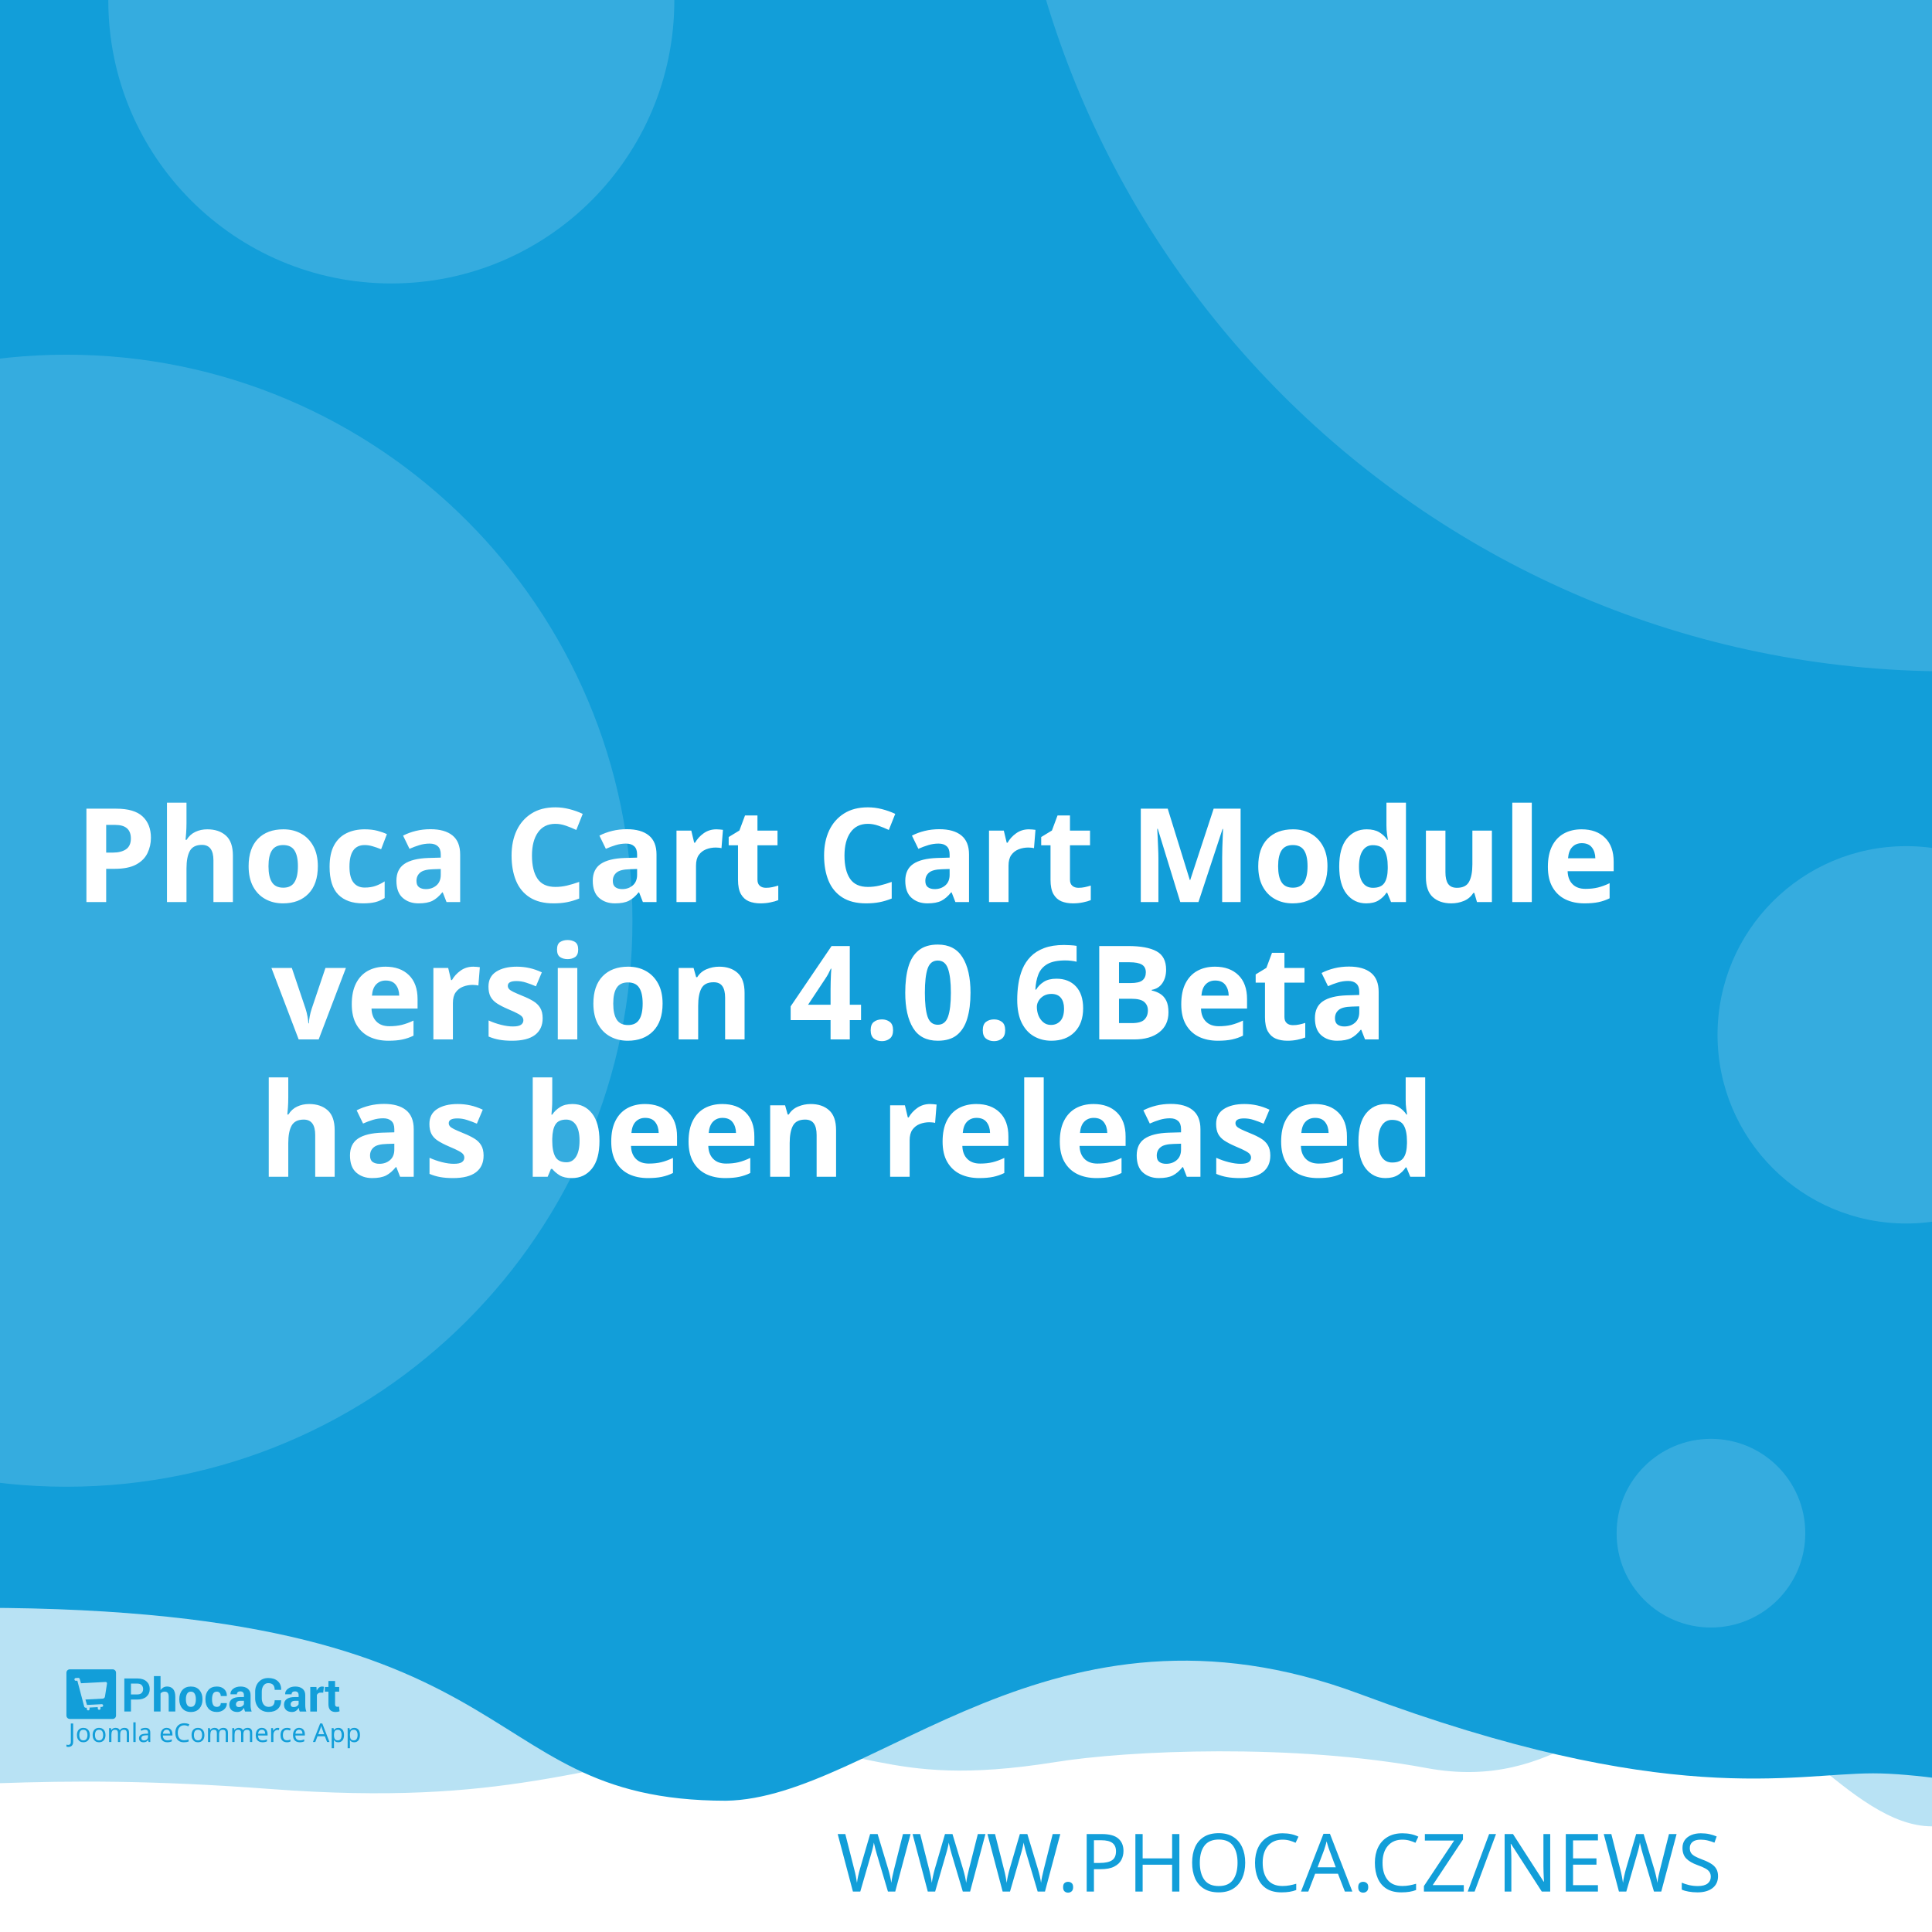
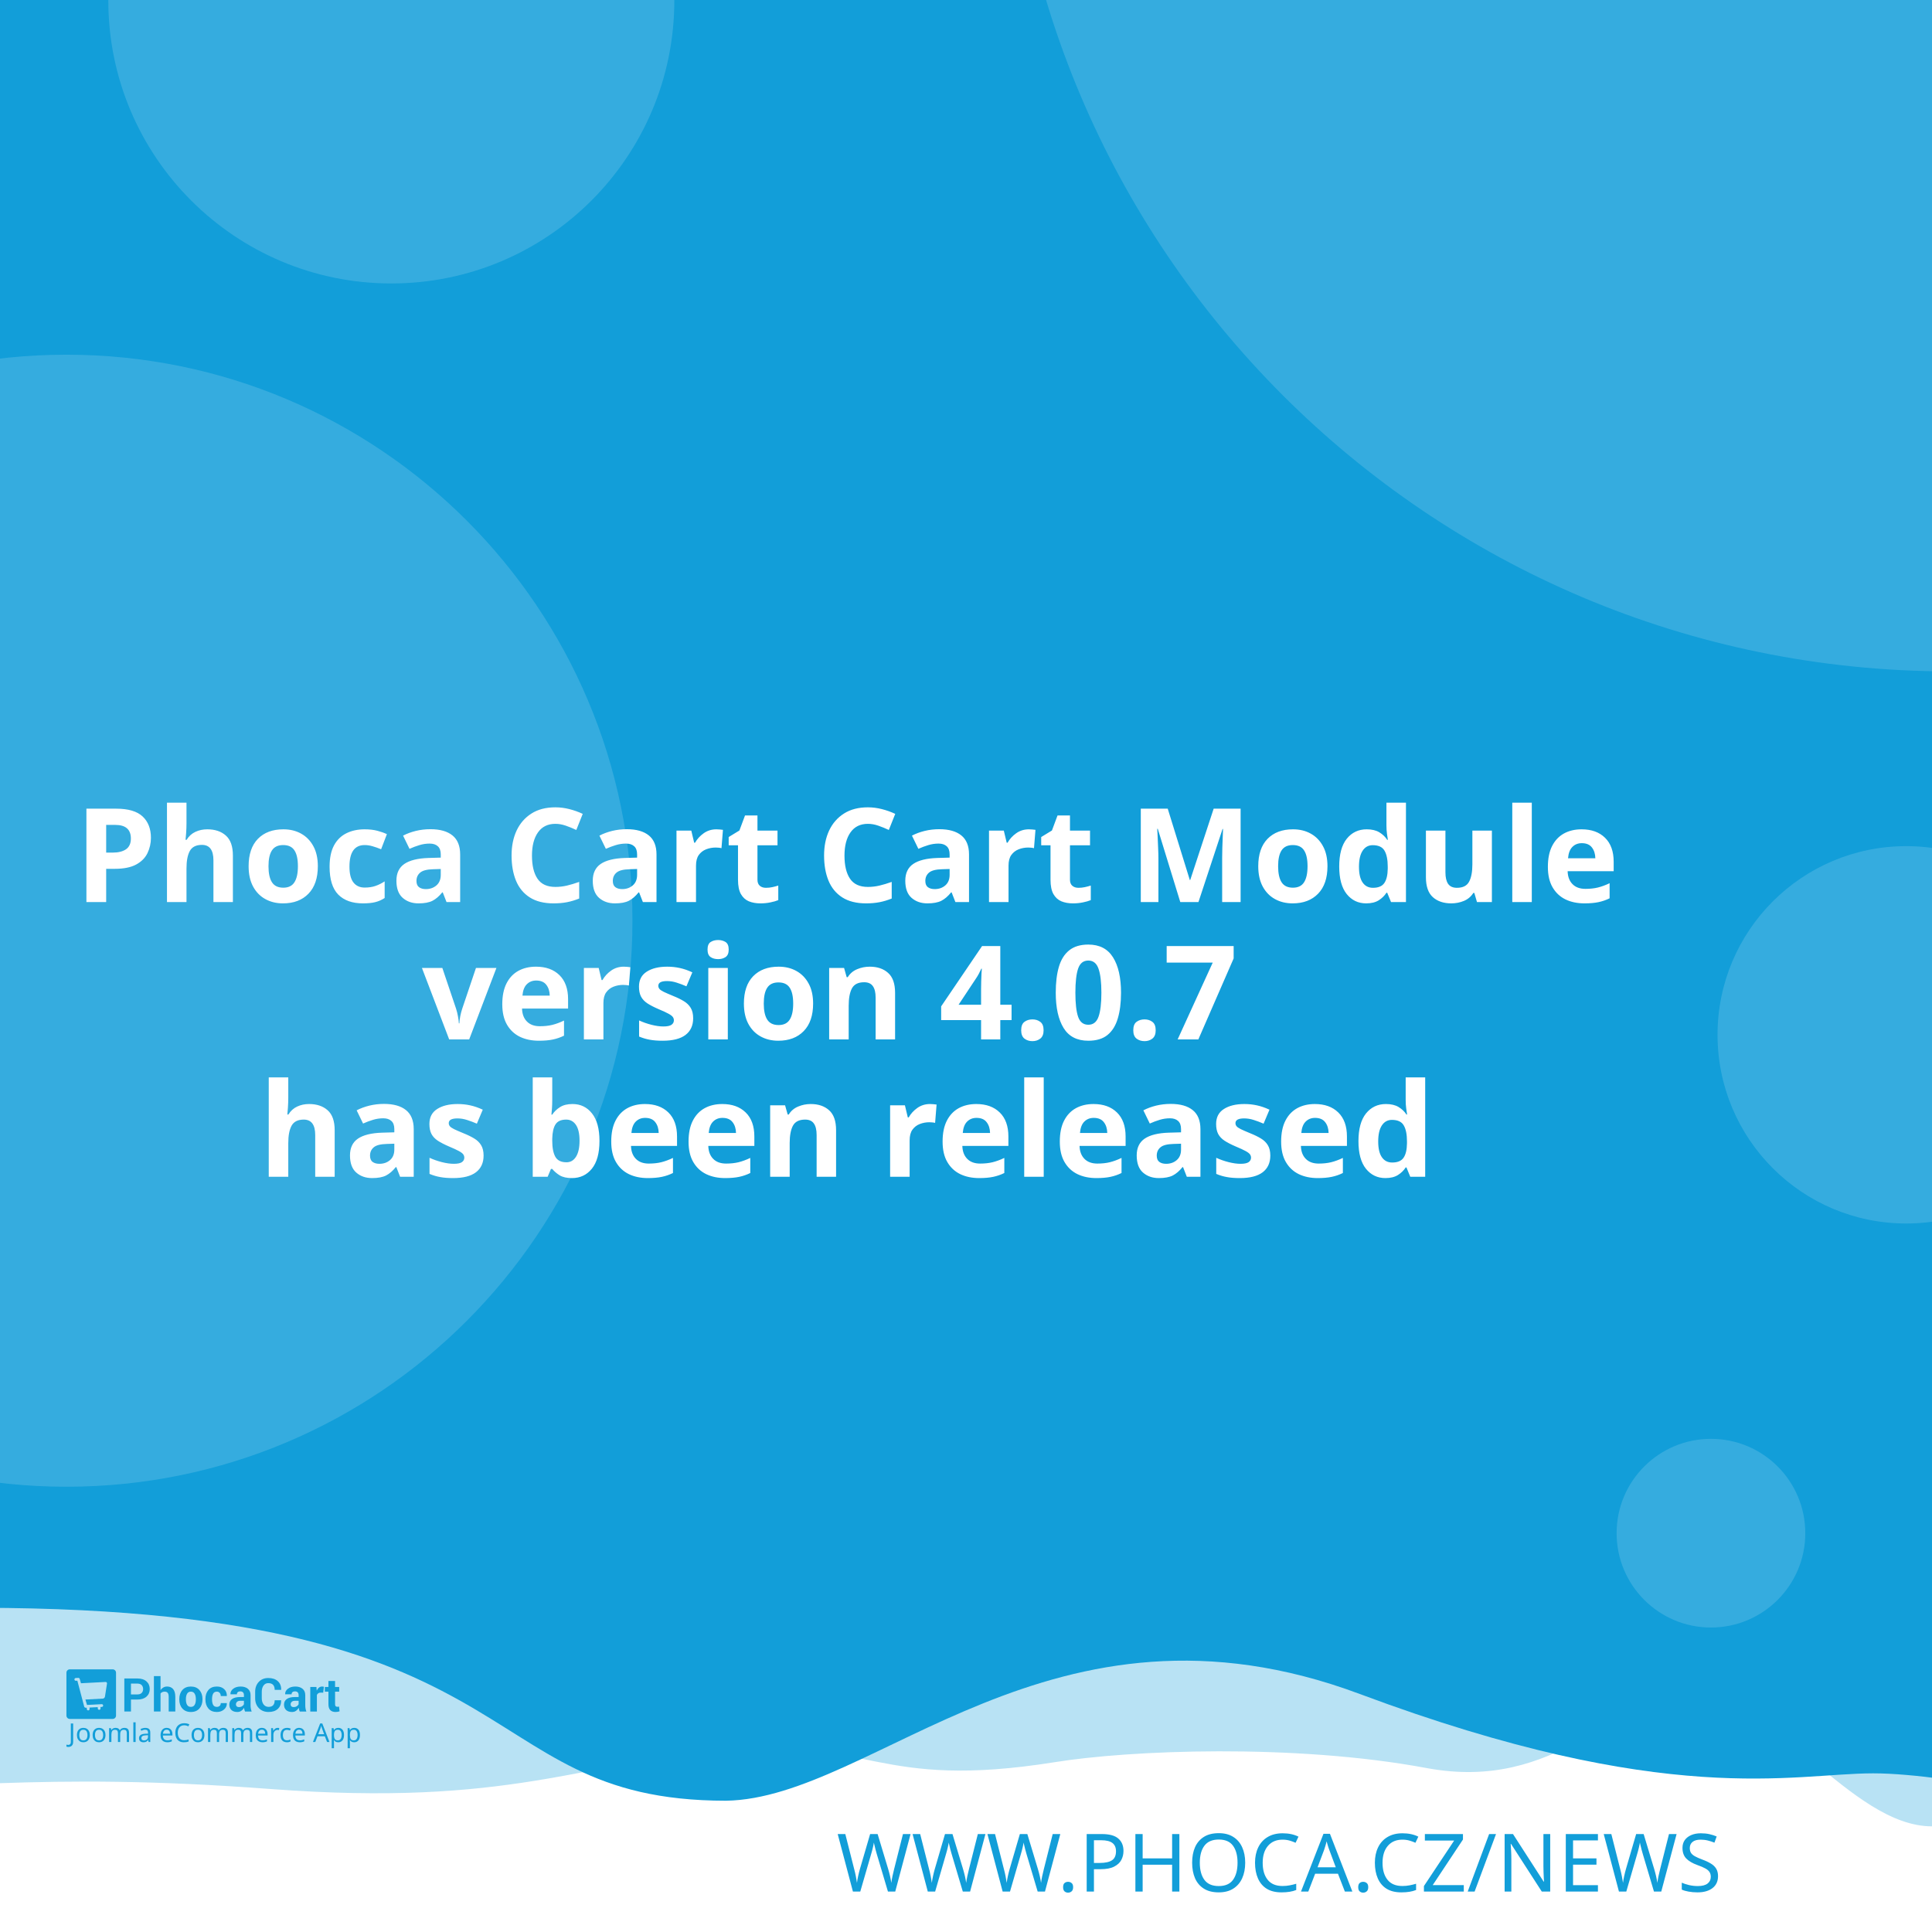
<svg xmlns="http://www.w3.org/2000/svg" width="512" height="512" viewBox="0 0 512 512" version="1.1" id="svg5">
  <defs id="defs2" />
  <g id="layer1">
    <path d="m -288.549,96.962 a 6.384,6.384 0 0 0 -6.384,6.384 v 81.087 a 6.384,6.384 0 0 0 6.384,6.384 h 81.083 a 6.384,6.384 0 0 0 6.384,-6.384 v -81.087 a 6.384,6.384 0 0 0 -6.384,-6.384 z m 16.084,16.188 c 0.591,-0.033 1.134,0.125 1.642,0.482 0.508,0.359 0.842,0.809 1.006,1.355 l 2.415,8.308 46.517,-2.44 c 0.829,-0.043 1.521,0.245 2.074,0.86 0.55,0.606 0.769,1.334 0.636,2.174 l -3.898,24.937 c -0.138,0.736 -0.57,1.497 -1.288,2.273 -0.719,0.787 -1.656,1.211 -2.797,1.272 l -32.861,1.721 3.038,10.253 27.775,-1.455 c 0.726,-0.04 1.351,0.178 1.887,0.648 0.523,0.483 0.803,1.086 0.844,1.812 0.038,0.726 -0.178,1.352 -0.648,1.887 -0.483,0.525 -1.086,0.806 -1.812,0.844 l -2.597,0.137 0.137,2.593 c 0.038,0.729 -0.178,1.356 -0.661,1.879 -0.472,0.535 -1.071,0.819 -1.8,0.856 -0.726,0.038 -1.353,-0.178 -1.879,-0.661 -0.535,-0.472 -0.814,-1.073 -0.852,-1.8 l -0.137,-2.593 -15.573,0.81 0.133,2.597 c 0.038,0.729 -0.176,1.356 -0.648,1.879 -0.483,0.535 -1.086,0.818 -1.812,0.856 -0.726,0.04 -1.352,-0.178 -1.887,-0.661 -0.525,-0.472 -0.806,-1.073 -0.844,-1.8 l -0.137,-2.597 -1.608,0.083 c -0.623,0.033 -1.193,-0.112 -1.721,-0.428 -0.515,-0.317 -0.883,-0.632 -1.11,-0.931 l -0.287,-0.507 -13.05,-49.343 -2.805,0.146 c -0.696,0.038 -1.312,-0.181 -1.858,-0.661 -0.545,-0.472 -0.835,-1.069 -0.873,-1.795 -0.038,-0.729 0.186,-1.353 0.682,-1.879 0.493,-0.535 1.083,-0.818 1.779,-0.856 z" style="fill:#ffffff;stroke-width:1;paint-order:stroke fill markers" id="path400" />
    <rect style="opacity:1;fill:#ffffff;stroke-width:5;stroke-linejoin:round;paint-order:stroke fill markers" id="rect723" width="512" height="512" x="0" y="0" />
    <path id="rect4460" style="opacity:0.3;fill:#129ed9;fill-opacity:1;stroke-width:5;stroke-linejoin:round;paint-order:stroke fill markers" d="M -256,4 H 768 v 480 c 0,0 -42.667,-10 -64,-10 -21.333,0 -42.408,10 -64,10 -21.592,0 -42.667,-10 -64,-10 -21.333,0 -42.408,10 -64,10 -21.592,0 -41.887,-34.701 -63.221,-34.701 -21.333,0 -35.645,25.795 -70.761,19.246 -35.116,-6.549 -78.862,-4.741 -98.515,-1.547 -47.289,7.533 -49.247,-6.724 -87.369,-3.311 -38.122,3.413 -56.921,15.193 -120.307,10.429 -63.387,-4.764 -84.091,0.698 -135.827,-0.116 -21.333,0 -42.408,10 -64,10 -21.592,0 -42.667,-10 -64,-10 -21.333,0 -64,10 -64,10 z" />
    <path id="rect4460-5" style="fill:#129ed9;fill-opacity:1;stroke-width:5;stroke-linejoin:round;paint-order:stroke fill markers" d="M -316,4.9999998e-7 H 708 V 480 c 0,0 -42.667,-10 -64,-10 -21.333,0 -42.408,10 -64,10 -21.592,0 -62.256,-10.048 -83.59,-10.048 -21.333,0 -54.449,9.448 -136.059,-21.03 -81.61,-30.478 -128.583,27.669 -167.971,28.291 -70.795,-0.042 -47.303,-54.288 -212.561,-50.983 C -185.439,429.534 -38.408,480 -60,480 c -21.592,0 -42.667,-10 -64,-10 -21.333,0 -42.408,10 -64,10 -21.592,0 -42.667,-10 -64,-10 -21.333,0 -64,10 -64,10 z" />
    <text xml:space="preserve" style="font-style:normal;font-weight:normal;font-size:21.333px;line-height:1.25;font-family:sans-serif;fill:#129ed9;fill-opacity:1;stroke:none" x="484.042" y="501.277" id="text2910-3-7">
      <tspan id="tspan2908-6-5" x="484.042" y="501.277" style="font-style:normal;font-variant:normal;font-weight:300;font-stretch:normal;font-size:21.333px;font-family:Montserrat;-inkscape-font-specification:'Montserrat Light';text-align:end;text-anchor:end;fill:#129ed9;fill-opacity:1">WWW.PHOCA.CZ/NEWS</tspan>
    </text>
    <text xml:space="preserve" style="font-style:normal;font-variant:normal;font-weight:600;font-stretch:normal;font-size:34.667px;line-height:1.05;font-family:Rubik;-inkscape-font-specification:'Rubik Semi-Bold';fill:#ffffff;fill-opacity:1;stroke:none" x="256" y="165" id="text11252">
      <tspan x="256" y="165" id="tspan403" style="text-align:center;text-anchor:middle" />
      <tspan x="256" y="202.659" style="font-size:34.667px;text-align:center;text-anchor:middle" id="tspan442" />
      <tspan x="256" y="239.059" style="font-size:34.667px;text-align:center;text-anchor:middle" id="tspan444">Phoca Cart Cart Module</tspan>
-       <tspan x="256" y="275.459" id="tspan1992" style="font-size:34.667px;text-align:center;text-anchor:middle">version 4.0.6Beta
+       <tspan x="256" y="275.459" id="tspan1992" style="font-size:34.667px;text-align:center;text-anchor:middle">version 4.0.7
</tspan>
      <tspan x="256" y="311.859" id="tspan2906" style="font-size:34.667px;text-align:center;text-anchor:middle">has been released</tspan>
      <tspan x="256" y="348.259" id="tspan1994" style="font-size:34.667px" />
    </text>
    <circle style="opacity:0.15;fill:#ffffff;fill-opacity:1;stroke-width:5;stroke-linejoin:round;paint-order:stroke fill markers" id="path8376" cx="516.67" cy="-72.081" r="250" />
    <circle style="opacity:0.15;fill:#ffffff;fill-opacity:1;stroke-width:5;stroke-linejoin:round;paint-order:stroke fill markers" id="path8376-9" cx="17.604" cy="244" r="150" />
    <circle style="opacity:0.15;fill:#ffffff;fill-opacity:1;stroke-width:5;stroke-linejoin:round;paint-order:stroke fill markers" id="path8376-6" cx="103.704" cy="0.117" r="75" />
    <circle style="opacity:0.15;fill:#ffffff;fill-opacity:1;stroke-width:5;stroke-linejoin:round;paint-order:stroke fill markers" id="path8376-6-2" cx="505.168" cy="274.238" r="50" />
    <g id="g8950" transform="matrix(0.298069,0,0,0.298069,107.3348,335.2596)" style="fill:#129ed9;fill-opacity:1;stroke-width:3.355">
      <g id="g895" transform="translate(-301.0409,359.4151)" style="fill:#129ed9;fill-opacity:1;stroke-width:3.355">
        <g transform="matrix(1.3333,0,0,-1.3333,-75.59,850.15)" fill="#ffffff" image-rendering="optimizeQuality" id="g280" style="clip-rule:evenodd;fill:#129ed9;fill-opacity:1;stroke-width:8.934;shape-rendering:geometricPrecision">
          <path d="m 99.728,617.49 v -7.994 h -4.423 v 22.031 h 8.784 c 2.532,0 4.527,-0.646 5.979,-1.937 1.452,-1.291 2.181,-2.99 2.181,-5.097 0,-2.107 -0.729,-3.801 -2.181,-5.082 -1.452,-1.281 -3.446,-1.921 -5.979,-1.921 z m 0,3.408 h 4.361 c 1.23,0 2.165,0.336 2.801,1.002 0.635,0.671 0.951,1.523 0.951,2.561 0,1.059 -0.315,1.932 -0.946,2.623 -0.63,0.687 -1.566,1.033 -2.806,1.033 H 99.728 Z" id="path262" style="fill:#129ed9;fill-opacity:1;stroke-width:3.355" />
          <path d="m 119.45,623.79 c 0.517,0.749 1.147,1.327 1.891,1.746 0.749,0.418 1.576,0.63 2.485,0.63 1.705,0 3.043,-0.568 4.02,-1.704 0.971,-1.131 1.457,-2.887 1.457,-5.252 v -9.714 h -4.418 v 9.76 c 0,1.276 -0.227,2.174 -0.677,2.706 -0.445,0.532 -1.116,0.795 -2.005,0.795 -0.605,0 -1.137,-0.108 -1.602,-0.325 -0.465,-0.217 -0.847,-0.522 -1.152,-0.919 v -12.017 h -4.418 v 23.611 h 4.418 z" id="path264" style="fill:#129ed9;fill-opacity:1;stroke-width:3.355" />
          <path d="m 131.96,617.83 c 0,2.438 0.682,4.436 2.046,5.996 1.359,1.554 3.25,2.334 5.663,2.334 2.418,0 4.315,-0.774 5.689,-2.329 1.375,-1.549 2.062,-3.553 2.062,-6.001 v -0.32 c 0,-2.458 -0.687,-4.462 -2.051,-6.011 -1.369,-1.544 -3.261,-2.319 -5.674,-2.319 -2.418,0 -4.315,0.775 -5.684,2.319 -1.364,1.549 -2.051,3.553 -2.051,6.011 z m 4.408,-0.31 c 0,-1.487 0.264,-2.68 0.785,-3.584 0.527,-0.899 1.375,-1.348 2.542,-1.348 1.142,0 1.979,0.454 2.506,1.358 0.532,0.904 0.796,2.097 0.796,3.574 v 0.315 c 0,1.446 -0.269,2.629 -0.801,3.542 -0.537,0.914 -1.38,1.374 -2.527,1.374 -1.142,0 -1.979,-0.46 -2.506,-1.379 -0.532,-0.919 -0.796,-2.102 -0.796,-3.537 z" id="path266" style="fill:#129ed9;fill-opacity:1;stroke-width:3.355" />
          <path d="m 157.01,612.59 c 0.79,0 1.421,0.227 1.891,0.682 0.475,0.454 0.713,1.064 0.713,1.828 h 4.015 l 0.041,-0.093 c 0.041,-1.653 -0.579,-3.037 -1.871,-4.152 -1.287,-1.116 -2.883,-1.673 -4.79,-1.673 -2.439,0 -4.325,0.769 -5.648,2.314 -1.318,1.544 -1.979,3.522 -1.979,5.944 v 0.449 c 0,2.412 0.656,4.395 1.974,5.944 1.317,1.554 3.198,2.329 5.638,2.329 2.02,0 3.648,-0.573 4.883,-1.725 1.235,-1.151 1.835,-2.664 1.793,-4.539 l -0.031,-0.088 h -4.026 c 0,0.842 -0.233,1.544 -0.698,2.107 -0.46,0.558 -1.101,0.837 -1.922,0.837 -1.168,0 -1.995,-0.454 -2.475,-1.358 -0.476,-0.904 -0.718,-2.071 -0.718,-3.496 v -0.454 c 0,-1.456 0.243,-2.628 0.718,-3.522 0.48,-0.888 1.312,-1.332 2.491,-1.332" id="path268" style="fill:#129ed9;fill-opacity:1;stroke-width:3.355" />
          <path d="m 175.8,609.49 c -0.165,0.372 -0.305,0.764 -0.419,1.183 -0.119,0.413 -0.202,0.837 -0.248,1.27 -0.455,-0.8 -1.054,-1.456 -1.798,-1.978 -0.739,-0.521 -1.628,-0.785 -2.656,-0.785 -1.715,0 -3.038,0.439 -3.963,1.322 -0.93,0.883 -1.395,2.086 -1.395,3.604 0,1.606 0.62,2.845 1.855,3.729 1.235,0.883 3.038,1.322 5.41,1.322 h 2.47 v 1.301 c 0,0.785 -0.207,1.394 -0.62,1.828 -0.413,0.434 -1.023,0.651 -1.834,0.651 -0.713,0 -1.266,-0.175 -1.653,-0.522 -0.393,-0.346 -0.584,-0.826 -0.584,-1.446 l -4.268,0.016 -0.016,0.093 c -0.072,1.379 0.527,2.572 1.798,3.579 1.271,1.002 2.946,1.503 5.013,1.503 1.958,0 3.545,-0.496 4.769,-1.492 1.22,-0.992 1.829,-2.406 1.829,-4.24 v -6.76 c 0,-0.769 0.062,-1.492 0.176,-2.164 0.119,-0.676 0.299,-1.348 0.553,-2.014 z m -4.046,2.943 c 0.78,0 1.468,0.191 2.077,0.574 0.605,0.382 1.013,0.826 1.225,1.332 v 2.308 h -2.47 c -0.935,0 -1.648,-0.232 -2.134,-0.702 -0.481,-0.47 -0.724,-1.033 -0.724,-1.699 0,-0.542 0.181,-0.981 0.542,-1.312 0.367,-0.336 0.858,-0.501 1.483,-0.501" id="path270" style="fill:#129ed9;fill-opacity:1;stroke-width:3.355" />
          <path d="m 199.84,617.01 0.031,-0.088 c 0.041,-2.37 -0.682,-4.25 -2.17,-5.645 -1.488,-1.394 -3.555,-2.091 -6.201,-2.091 -2.656,0 -4.811,0.852 -6.464,2.556 -1.653,1.704 -2.486,3.894 -2.486,6.579 v 4.369 c 0,2.67 0.812,4.86 2.424,6.574 1.617,1.715 3.715,2.572 6.299,2.572 2.723,0 4.852,-0.697 6.386,-2.097 1.535,-1.399 2.284,-3.305 2.243,-5.717 l -0.031,-0.088 h -4.299 c 0,1.451 -0.346,2.561 -1.044,3.336 -0.698,0.769 -1.783,1.157 -3.255,1.157 -1.323,0 -2.372,-0.537 -3.147,-1.606 -0.78,-1.074 -1.168,-2.438 -1.168,-4.1 v -4.39 c 0,-1.683 0.408,-3.057 1.225,-4.131 0.822,-1.069 1.922,-1.606 3.317,-1.606 1.38,0 2.403,0.372 3.064,1.11 0.661,0.744 0.992,1.844 0.992,3.305 z" id="path272" style="fill:#129ed9;fill-opacity:1;stroke-width:3.355" />
          <path d="m 212.27,609.49 c -0.165,0.372 -0.305,0.764 -0.419,1.183 -0.119,0.413 -0.202,0.837 -0.248,1.27 -0.455,-0.8 -1.054,-1.456 -1.798,-1.978 -0.739,-0.521 -1.628,-0.785 -2.656,-0.785 -1.716,0 -3.038,0.439 -3.963,1.322 -0.93,0.883 -1.395,2.086 -1.395,3.604 0,1.606 0.62,2.845 1.855,3.729 1.235,0.883 3.039,1.322 5.41,1.322 h 2.47 v 1.301 c 0,0.785 -0.207,1.394 -0.62,1.828 -0.413,0.434 -1.023,0.651 -1.834,0.651 -0.713,0 -1.266,-0.175 -1.654,-0.522 -0.393,-0.346 -0.584,-0.826 -0.584,-1.446 l -4.268,0.016 -0.016,0.093 c -0.072,1.379 0.527,2.572 1.798,3.579 1.271,1.002 2.945,1.503 5.013,1.503 1.958,0 3.545,-0.496 4.769,-1.492 1.22,-0.992 1.829,-2.406 1.829,-4.24 v -6.76 c 0,-0.769 0.062,-1.492 0.176,-2.164 0.119,-0.676 0.3,-1.348 0.553,-2.014 z m -4.046,2.943 c 0.78,0 1.468,0.191 2.077,0.574 0.605,0.382 1.013,0.826 1.224,1.332 v 2.308 h -2.47 c -0.935,0 -1.649,-0.232 -2.134,-0.702 -0.481,-0.47 -0.723,-1.033 -0.723,-1.699 0,-0.542 0.181,-0.981 0.542,-1.312 0.367,-0.336 0.858,-0.501 1.483,-0.501" id="path274" style="fill:#129ed9;fill-opacity:1;stroke-width:3.355" />
          <path d="m 227.92,622.06 -1.617,0.046 c -0.656,0 -1.199,-0.134 -1.623,-0.408 -0.423,-0.274 -0.744,-0.656 -0.966,-1.152 v -11.052 h -4.408 v 16.36 h 4.103 l 0.196,-2.422 c 0.382,0.857 0.883,1.528 1.494,2.009 0.61,0.48 1.312,0.723 2.108,0.723 0.223,0 0.429,-0.015 0.615,-0.052 0.186,-0.036 0.377,-0.077 0.568,-0.129 z" id="path276" style="fill:#129ed9;fill-opacity:1;stroke-width:3.355" />
          <path d="m 235.83,629.86 v -4.007 h 2.754 v -3.099 H 235.83 v -8.33 c 0,-0.635 0.129,-1.09 0.393,-1.363 0.263,-0.274 0.615,-0.408 1.059,-0.408 0.232,0 0.434,0.01 0.599,0.036 0.166,0.026 0.362,0.072 0.579,0.129 l 0.383,-3.181 c -0.445,-0.155 -0.878,-0.268 -1.302,-0.341 -0.424,-0.078 -0.884,-0.114 -1.38,-0.114 -1.524,0 -2.697,0.418 -3.519,1.255 -0.822,0.837 -1.235,2.159 -1.235,3.977 v 8.34 h -2.392 v 3.099 h 2.392 v 4.007 z" id="path278" style="fill:#129ed9;fill-opacity:1;stroke-width:3.355" />
        </g>
        <g fill="#ffffff" fill-rule="evenodd" image-rendering="optimizeQuality" stroke-width="1.934" aria-label="Joomla eCommerce App" id="g318" style="clip-rule:evenodd;fill:#129ed9;fill-opacity:1;shape-rendering:geometricPrecision">
          <path d="M 1.704,69 Q 1.151,69 0.736,68.908 0.321,68.839 -0.002,68.7 v -1.752 q 0.369,0.092 0.784,0.161 0.415,0.069 0.876,0.069 0.576,0 1.083,-0.231 0.53,-0.231 0.853,-0.807 0.323,-0.576 0.323,-1.614 v -16.368 h 2.075 v 16.206 q 0,2.374 -1.176,3.504 -1.176,1.13 -3.112,1.13 z" id="path282" style="fill:#129ed9;fill-opacity:1;stroke-width:1.934" />
          <path d="m 20.792,58.419 q 0,3.066 -1.568,4.749 -1.545,1.683 -4.196,1.683 -1.637,0 -2.928,-0.738 -1.268,-0.761 -2.006,-2.19 -0.738,-1.452 -0.738,-3.504 0,-3.066 1.545,-4.726 1.545,-1.66 4.196,-1.66 1.683,0 2.951,0.761 1.291,0.738 2.006,2.167 0.738,1.406 0.738,3.458 z m -9.336,0 q 0,2.19 0.853,3.481 0.876,1.268 2.766,1.268 1.867,0 2.743,-1.268 0.876,-1.291 0.876,-3.481 0,-2.19 -0.876,-3.435 -0.876,-1.245 -2.766,-1.245 -1.89,0 -2.743,1.245 -0.853,1.245 -0.853,3.435 z" id="path284" style="fill:#129ed9;fill-opacity:1;stroke-width:1.934" />
          <path d="m 34.739,58.419 q 0,3.066 -1.568,4.749 -1.545,1.683 -4.196,1.683 -1.637,0 -2.928,-0.738 -1.268,-0.761 -2.006,-2.19 -0.738,-1.452 -0.738,-3.504 0,-3.066 1.545,-4.726 1.545,-1.66 4.196,-1.66 1.683,0 2.951,0.761 1.291,0.738 2.006,2.167 0.738,1.406 0.738,3.458 z m -9.336,0 q 0,2.19 0.853,3.481 0.876,1.268 2.766,1.268 1.867,0 2.743,-1.268 0.876,-1.291 0.876,-3.481 0,-2.19 -0.876,-3.435 -0.876,-1.245 -2.766,-1.245 -1.89,0 -2.743,1.245 -0.853,1.245 -0.853,3.435 z" id="path286" style="fill:#129ed9;fill-opacity:1;stroke-width:1.934" />
          <path d="m 51.499,52.033 q 2.098,0 3.135,1.083 1.037,1.06 1.037,3.458 V 64.62 H 53.666 v -7.953 q 0,-2.928 -2.513,-2.928 -1.798,0 -2.582,1.037 -0.761,1.037 -0.761,3.02 V 64.62 h -2.006 v -7.953 q 0,-2.928 -2.536,-2.928 -1.867,0 -2.582,1.153 -0.715,1.153 -0.715,3.32 v 6.409 h -2.029 v -12.356 h 1.637 l 0.3,1.683 h 0.115 q 0.576,-0.968 1.545,-1.429 0.991,-0.484 2.098,-0.484 2.905,0 3.781,2.075 h 0.115 q 0.622,-1.06 1.683,-1.568 1.083,-0.507 2.282,-0.507 z" id="path288" style="fill:#129ed9;fill-opacity:1;stroke-width:1.934" />
          <path d="M 61.527,64.62 H 59.498 V 47.1 h 2.029 z" id="path290" style="fill:#129ed9;fill-opacity:1;stroke-width:1.934" />
          <path d="m 70.126,52.056 q 2.259,0 3.343,0.991 1.083,0.991 1.083,3.158 v 8.414 h -1.475 l -0.392,-1.752 h -0.092 q -0.807,1.014 -1.706,1.498 -0.876,0.484 -2.444,0.484 -1.683,0 -2.789,-0.876 -1.107,-0.899 -1.107,-2.789 0,-1.844 1.452,-2.836 1.452,-1.014 4.472,-1.107 l 2.098,-0.069 v -0.738 q 0,-1.545 -0.669,-2.144 -0.669,-0.599 -1.89,-0.599 -0.968,0 -1.844,0.3 -0.876,0.277 -1.637,0.645 l -0.622,-1.522 q 0.807,-0.438 1.913,-0.738 1.107,-0.323 2.305,-0.323 z m 0.599,6.593 q -2.305,0.092 -3.204,0.738 -0.876,0.645 -0.876,1.821 0,1.037 0.622,1.522 0.645,0.484 1.637,0.484 1.568,0 2.605,-0.853 1.037,-0.876 1.037,-2.674 v -1.107 z" id="path292" style="fill:#129ed9;fill-opacity:1;stroke-width:1.934" />
          <path d="m 89.144,52.033 q 1.591,0 2.72,0.692 1.153,0.692 1.752,1.96 0.622,1.245 0.622,2.928 v 1.222 h -8.46 q 0.046,2.098 1.06,3.204 1.037,1.083 2.882,1.083 1.176,0 2.075,-0.207 0.922,-0.231 1.89,-0.645 v 1.775 q -0.945,0.415 -1.867,0.599 -0.922,0.207 -2.19,0.207 -1.752,0 -3.112,-0.715 -1.337,-0.715 -2.098,-2.121 -0.738,-1.429 -0.738,-3.481 0,-2.029 0.669,-3.481 0.692,-1.452 1.913,-2.236 1.245,-0.784 2.882,-0.784 z m -0.023,1.66 q -1.452,0 -2.305,0.945 -0.83,0.922 -0.991,2.582 h 6.293 q -0.023,-1.568 -0.738,-2.536 -0.715,-0.991 -2.259,-0.991 z" id="path294" style="fill:#129ed9;fill-opacity:1;stroke-width:1.934" />
          <path d="m 104.71,49.751 q -2.651,0 -4.173,1.775 -1.522,1.775 -1.522,4.864 0,3.066 1.406,4.864 1.429,1.775 4.265,1.775 1.083,0 2.052,-0.184 0.968,-0.184 1.89,-0.461 v 1.798 q -0.922,0.346 -1.913,0.507 -0.968,0.161 -2.328,0.161 -2.513,0 -4.196,-1.037 -1.683,-1.037 -2.536,-2.951 -0.83,-1.913 -0.83,-4.495 0,-2.49 0.899,-4.38 0.922,-1.913 2.697,-2.974 1.775,-1.083 4.311,-1.083 2.605,0 4.541,0.968 l -0.83,1.752 q -0.761,-0.346 -1.706,-0.622 -0.922,-0.277 -2.029,-0.277 z" id="path296" style="fill:#129ed9;fill-opacity:1;stroke-width:1.934" />
          <path d="m 122.69,58.419 q 0,3.066 -1.568,4.749 -1.545,1.683 -4.196,1.683 -1.637,0 -2.928,-0.738 -1.268,-0.761 -2.006,-2.19 -0.738,-1.452 -0.738,-3.504 0,-3.066 1.545,-4.726 1.545,-1.66 4.196,-1.66 1.683,0 2.951,0.761 1.291,0.738 2.006,2.167 0.738,1.406 0.738,3.458 z m -9.336,0 q 0,2.19 0.853,3.481 0.876,1.268 2.766,1.268 1.867,0 2.743,-1.268 0.876,-1.291 0.876,-3.481 0,-2.19 -0.876,-3.435 -0.876,-1.245 -2.766,-1.245 -1.89,0 -2.743,1.245 -0.853,1.245 -0.853,3.435 z" id="path298" style="fill:#129ed9;fill-opacity:1;stroke-width:1.934" />
          <path d="m 139.45,52.033 q 2.098,0 3.135,1.083 1.037,1.06 1.037,3.458 V 64.62 h -2.006 v -7.953 q 0,-2.928 -2.513,-2.928 -1.798,0 -2.582,1.037 -0.761,1.037 -0.761,3.02 V 64.62 h -2.006 v -7.953 q 0,-2.928 -2.536,-2.928 -1.867,0 -2.582,1.153 -0.715,1.153 -0.715,3.32 v 6.409 h -2.029 v -12.356 h 1.637 l 0.3,1.683 h 0.115 q 0.576,-0.968 1.545,-1.429 0.991,-0.484 2.098,-0.484 2.905,0 3.781,2.075 h 0.115 q 0.622,-1.06 1.683,-1.568 1.083,-0.507 2.282,-0.507 z" id="path300" style="fill:#129ed9;fill-opacity:1;stroke-width:1.934" />
          <path d="m 161,52.033 q 2.098,0 3.135,1.083 1.037,1.06 1.037,3.458 V 64.62 h -2.006 v -7.953 q 0,-2.928 -2.513,-2.928 -1.798,0 -2.582,1.037 -0.761,1.037 -0.761,3.02 V 64.62 h -2.006 v -7.953 q 0,-2.928 -2.536,-2.928 -1.867,0 -2.582,1.153 -0.715,1.153 -0.715,3.32 v 6.409 h -2.029 v -12.356 h 1.637 l 0.3,1.683 h 0.115 q 0.576,-0.968 1.545,-1.429 0.991,-0.484 2.098,-0.484 2.905,0 3.781,2.075 h 0.115 q 0.622,-1.06 1.683,-1.568 1.083,-0.507 2.282,-0.507 z" id="path302" style="fill:#129ed9;fill-opacity:1;stroke-width:1.934" />
          <path d="m 173.77,52.033 q 1.591,0 2.72,0.692 1.153,0.692 1.752,1.96 0.622,1.245 0.622,2.928 v 1.222 h -8.46 q 0.046,2.098 1.06,3.204 1.037,1.083 2.882,1.083 1.176,0 2.075,-0.207 0.922,-0.231 1.89,-0.645 v 1.775 q -0.945,0.415 -1.867,0.599 -0.922,0.207 -2.19,0.207 -1.752,0 -3.112,-0.715 -1.337,-0.715 -2.098,-2.121 -0.738,-1.429 -0.738,-3.481 0,-2.029 0.669,-3.481 0.692,-1.452 1.913,-2.236 1.245,-0.784 2.882,-0.784 z m -0.023,1.66 q -1.452,0 -2.305,0.945 -0.83,0.922 -0.991,2.582 h 6.293 q -0.023,-1.568 -0.738,-2.536 -0.715,-0.991 -2.259,-0.991 z" id="path304" style="fill:#129ed9;fill-opacity:1;stroke-width:1.934" />
          <path d="m 187.76,52.033 q 0.346,0 0.738,0.046 0.415,0.023 0.715,0.092 l -0.254,1.867 q -0.3,-0.069 -0.669,-0.115 -0.346,-0.046 -0.669,-0.046 -0.945,0 -1.775,0.53 -0.83,0.507 -1.337,1.452 -0.484,0.922 -0.484,2.167 v 6.593 h -2.029 v -12.356 h 1.66 l 0.231,2.259 h 0.092 q 0.599,-1.014 1.545,-1.752 0.945,-0.738 2.236,-0.738 z" id="path306" style="fill:#129ed9;fill-opacity:1;stroke-width:1.934" />
          <path d="m 196.02,64.851 q -1.637,0 -2.928,-0.669 -1.268,-0.669 -2.006,-2.075 -0.715,-1.406 -0.715,-3.596 0,-2.282 0.761,-3.712 0.761,-1.429 2.052,-2.098 1.314,-0.669 2.974,-0.669 0.945,0 1.821,0.207 0.876,0.184 1.429,0.461 l -0.622,1.683 q -0.553,-0.207 -1.291,-0.392 -0.738,-0.184 -1.383,-0.184 -3.642,0 -3.642,4.68 0,2.236 0.876,3.435 0.899,1.176 2.651,1.176 1.014,0 1.775,-0.207 0.784,-0.207 1.429,-0.507 v 1.798 q -0.622,0.323 -1.383,0.484 -0.738,0.184 -1.798,0.184 z" id="path308" style="fill:#129ed9;fill-opacity:1;stroke-width:1.934" />
          <path d="m 206.9,52.033 q 1.591,0 2.72,0.692 1.153,0.692 1.752,1.96 0.622,1.245 0.622,2.928 v 1.222 h -8.46 q 0.046,2.098 1.06,3.204 1.037,1.083 2.882,1.083 1.176,0 2.075,-0.207 0.922,-0.231 1.89,-0.645 v 1.775 q -0.945,0.415 -1.867,0.599 -0.922,0.207 -2.19,0.207 -1.752,0 -3.112,-0.715 -1.337,-0.715 -2.098,-2.121 -0.738,-1.429 -0.738,-3.481 0,-2.029 0.669,-3.481 0.692,-1.452 1.913,-2.236 1.245,-0.784 2.882,-0.784 z m -0.023,1.66 q -1.452,0 -2.305,0.945 -0.83,0.922 -0.991,2.582 h 6.293 q -0.023,-1.568 -0.738,-2.536 -0.715,-0.991 -2.259,-0.991 z" id="path310" style="fill:#129ed9;fill-opacity:1;stroke-width:1.934" />
          <path d="m 231.73,64.62 -1.983,-5.095 h -6.524 l -1.96,5.095 h -2.098 l 6.432,-16.529 h 1.867 l 6.409,16.529 z m -4.449,-11.918 q -0.069,-0.184 -0.231,-0.669 -0.161,-0.484 -0.323,-0.991 -0.138,-0.53 -0.231,-0.807 -0.161,0.715 -0.369,1.406 -0.207,0.669 -0.346,1.06 l -1.867,4.979 h 5.21 z" id="path312" style="fill:#129ed9;fill-opacity:1;stroke-width:1.934" />
          <path d="m 241.73,52.033 q 2.282,0 3.665,1.591 1.406,1.591 1.406,4.795 0,3.158 -1.406,4.795 -1.383,1.637 -3.688,1.637 -1.429,0 -2.374,-0.53 -0.922,-0.553 -1.452,-1.268 h -0.138 q 0.046,0.392 0.092,0.991 0.046,0.599 0.046,1.037 v 5.072 h -2.029 v -17.889 h 1.66 l 0.277,1.683 h 0.092 q 0.553,-0.807 1.452,-1.36 0.899,-0.553 2.397,-0.553 z m -0.369,1.706 q -1.89,0 -2.674,1.06 -0.761,1.06 -0.807,3.227 v 0.392 q 0,2.282 0.738,3.527 0.761,1.222 2.789,1.222 1.13,0 1.844,-0.622 0.738,-0.622 1.083,-1.683 0.369,-1.083 0.369,-2.467 0,-2.121 -0.83,-3.389 -0.807,-1.268 -2.513,-1.268 z" id="path314" style="fill:#129ed9;fill-opacity:1;stroke-width:1.934" />
          <path d="m 255.91,52.033 q 2.282,0 3.665,1.591 1.406,1.591 1.406,4.795 0,3.158 -1.406,4.795 -1.383,1.637 -3.688,1.637 -1.429,0 -2.374,-0.53 -0.922,-0.553 -1.452,-1.268 h -0.138 q 0.046,0.392 0.092,0.991 0.046,0.599 0.046,1.037 v 5.072 h -2.029 v -17.889 h 1.66 l 0.277,1.683 h 0.092 q 0.553,-0.807 1.452,-1.36 0.899,-0.553 2.397,-0.553 z m -0.369,1.706 q -1.89,0 -2.674,1.06 -0.761,1.06 -0.807,3.227 v 0.392 q 0,2.282 0.738,3.527 0.761,1.222 2.789,1.222 1.13,0 1.844,-0.622 0.738,-0.622 1.083,-1.683 0.369,-1.083 0.369,-2.467 0,-2.121 -0.83,-3.389 -0.807,-1.268 -2.513,-1.268 z" id="path316" style="fill:#129ed9;fill-opacity:1;stroke-width:1.934" />
        </g>
        <path d="M 3,0 A 3,3 0 0 0 0,3 v 38.107 a 3,3 0 0 0 3,3 h 38.105 a 3,3 0 0 0 3,-3 V 3 a 3,3 0 0 0 -3,-3 z m 7.559,7.607 c 0.278,-0.015 0.533,0.059 0.771,0.227 0.239,0.169 0.396,0.38 0.473,0.637 l 1.135,3.904 21.861,-1.147 c 0.39,-0.02 0.715,0.115 0.975,0.404 0.259,0.285 0.361,0.627 0.299,1.022 l -1.832,11.719 c -0.065,0.346 -0.268,0.703 -0.605,1.068 -0.338,0.37 -0.778,0.569 -1.315,0.598 l -15.443,0.809 1.428,4.818 13.053,-0.684 c 0.341,-0.019 0.635,0.084 0.887,0.305 0.246,0.227 0.378,0.51 0.396,0.852 0.018,0.341 -0.084,0.635 -0.305,0.887 -0.227,0.247 -0.51,0.379 -0.852,0.396 l -1.221,0.064 0.064,1.219 c 0.018,0.343 -0.084,0.637 -0.311,0.883 -0.222,0.252 -0.503,0.385 -0.846,0.402 -0.341,0.018 -0.636,-0.084 -0.883,-0.311 -0.252,-0.222 -0.383,-0.504 -0.4,-0.846 l -0.064,-1.219 -7.318,0.381 0.062,1.221 c 0.018,0.343 -0.083,0.637 -0.305,0.883 -0.227,0.252 -0.51,0.384 -0.852,0.402 -0.341,0.019 -0.635,-0.084 -0.887,-0.311 -0.247,-0.222 -0.379,-0.504 -0.396,-0.846 l -0.064,-1.221 -0.756,0.039 c -0.293,0.015 -0.561,-0.052 -0.809,-0.201 -0.242,-0.149 -0.415,-0.297 -0.521,-0.438 l -0.135,-0.238 -6.133,-23.189 -1.318,0.068 C 8.066,10.184 7.776,10.082 7.52,9.856 7.263,9.634 7.127,9.354 7.11,9.012 7.092,8.67 7.197,8.377 7.43,8.13 7.661,7.878 7.939,7.745 8.266,7.727 Z" fill="#ffffff" style="fill:#129ed9;fill-opacity:1;stroke-width:8.934;paint-order:stroke fill markers" id="path334" />
      </g>
    </g>
    <circle style="opacity:0.15;fill:#ffffff;fill-opacity:1;stroke-width:5;stroke-linejoin:round;paint-order:stroke fill markers" id="path8376-6-2-1" cx="453.421" cy="406.309" r="25" />
  </g>
</svg>
